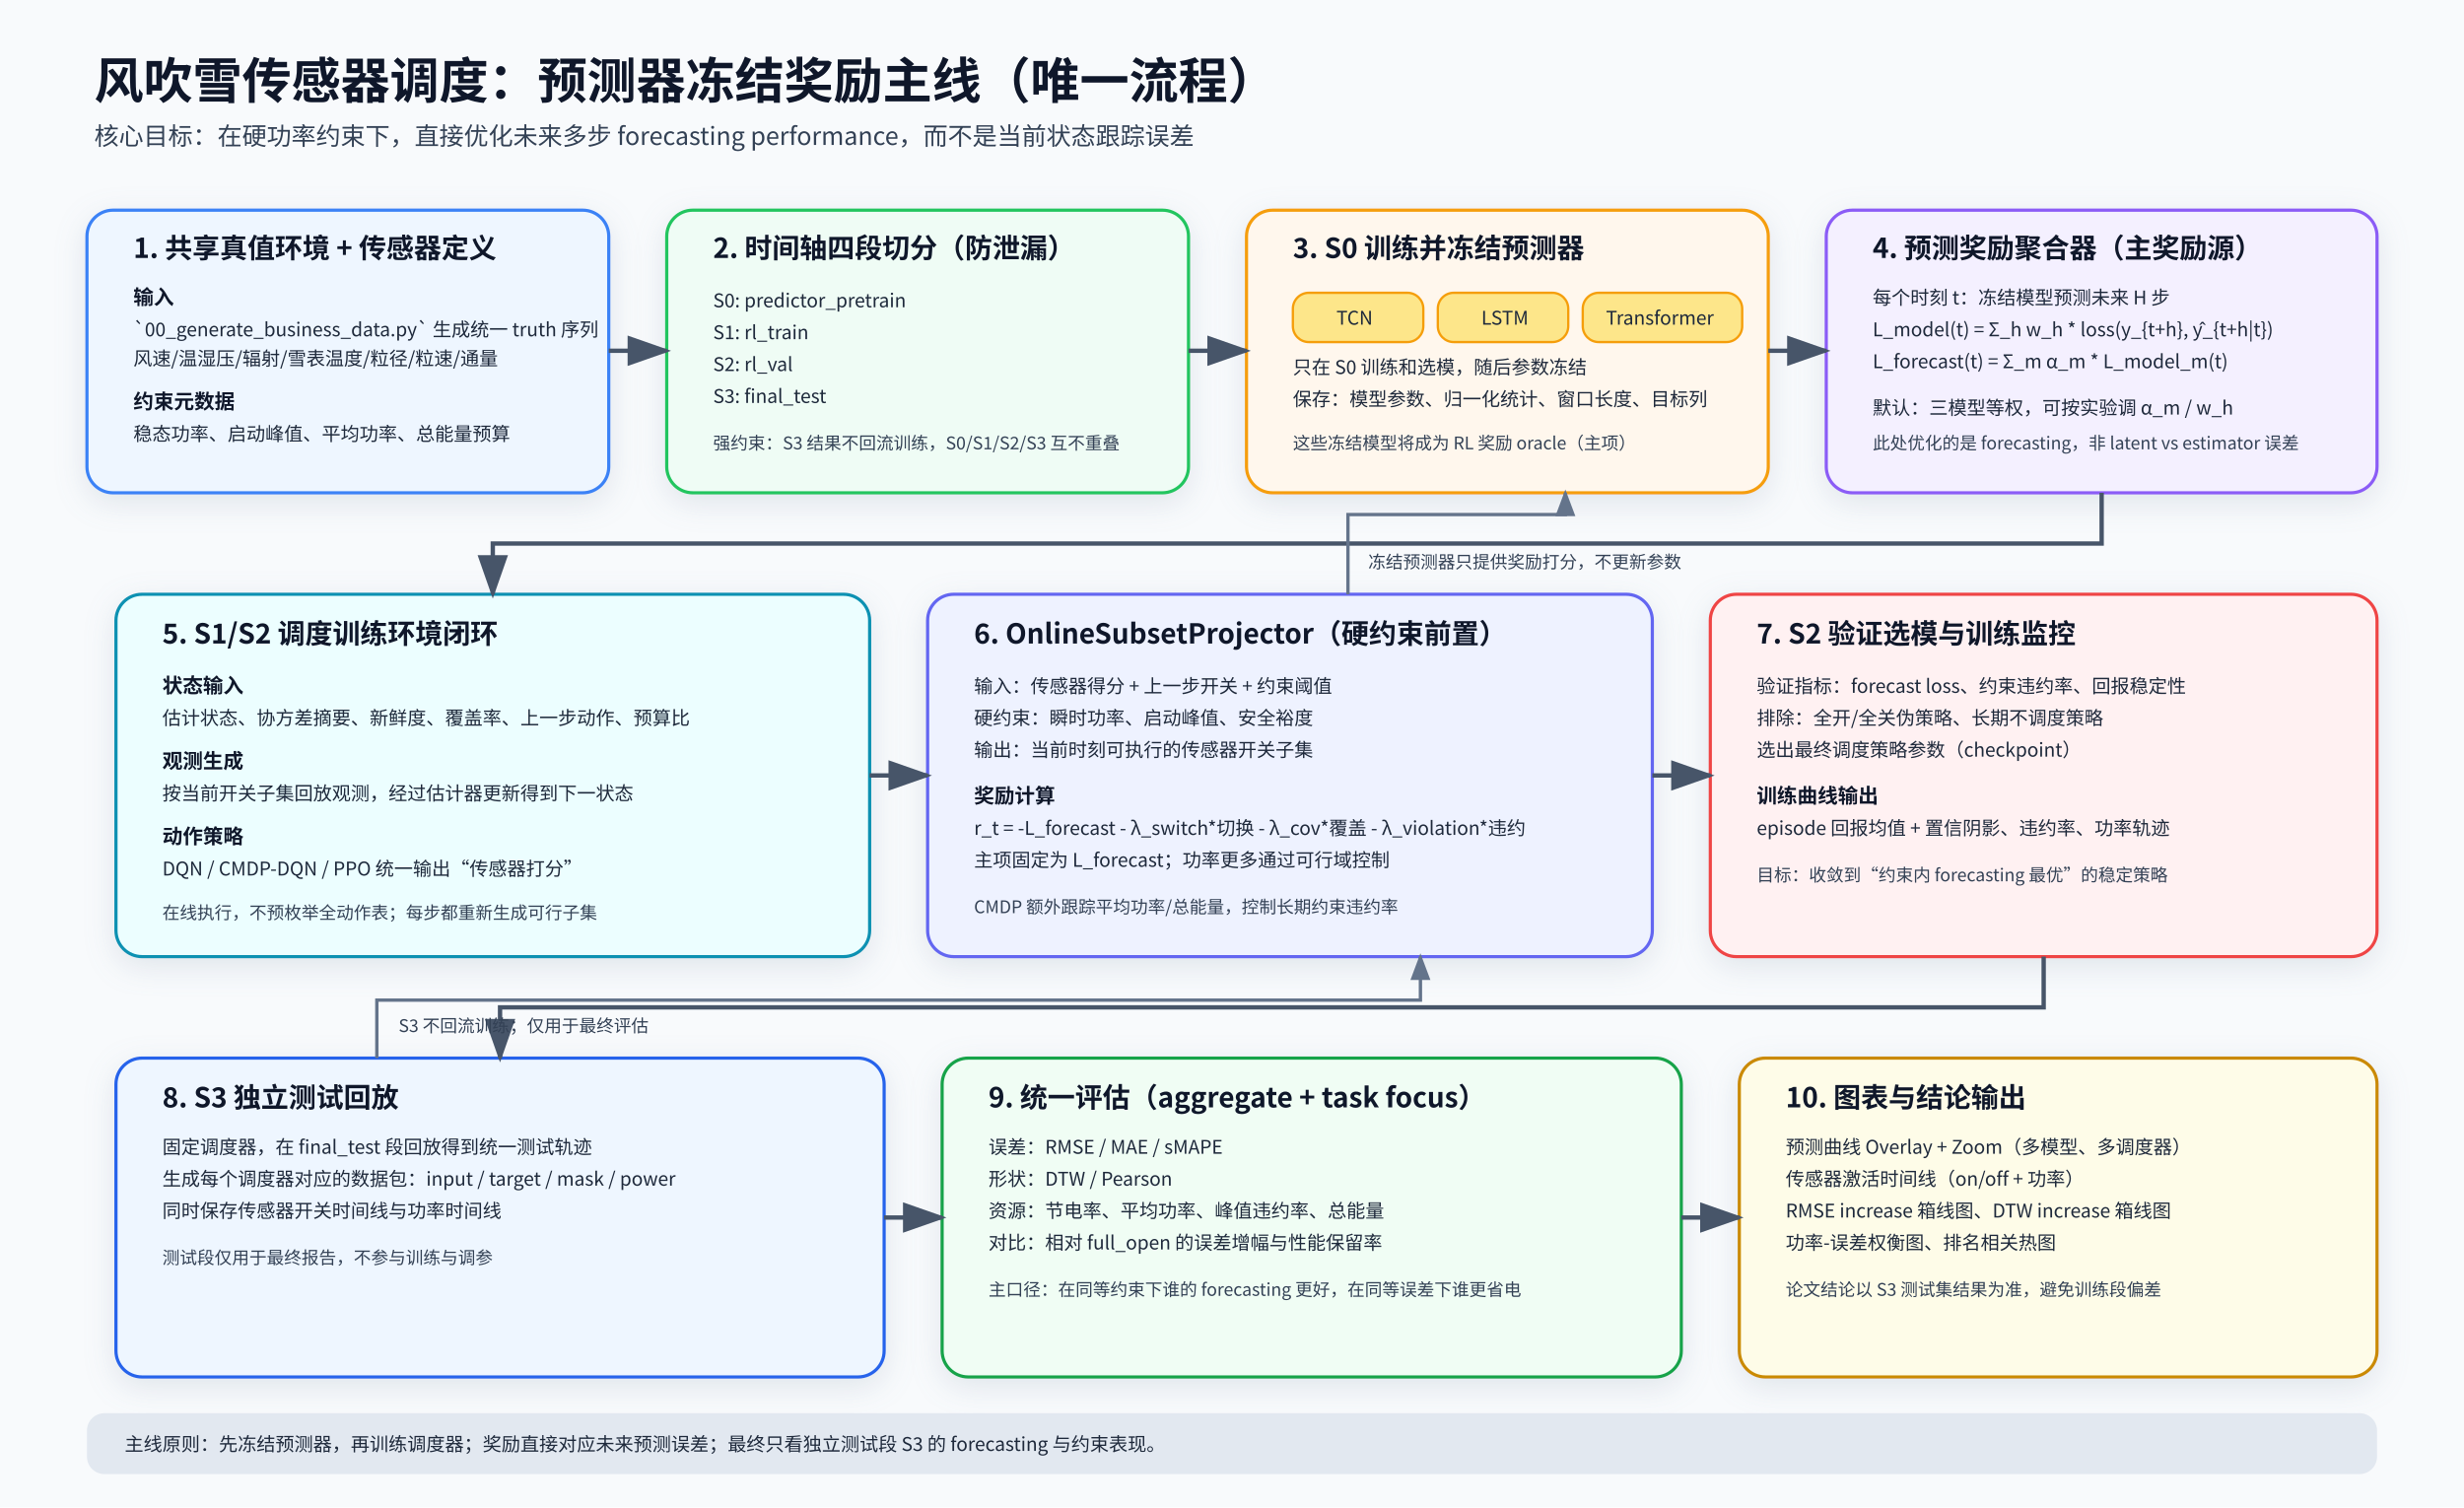
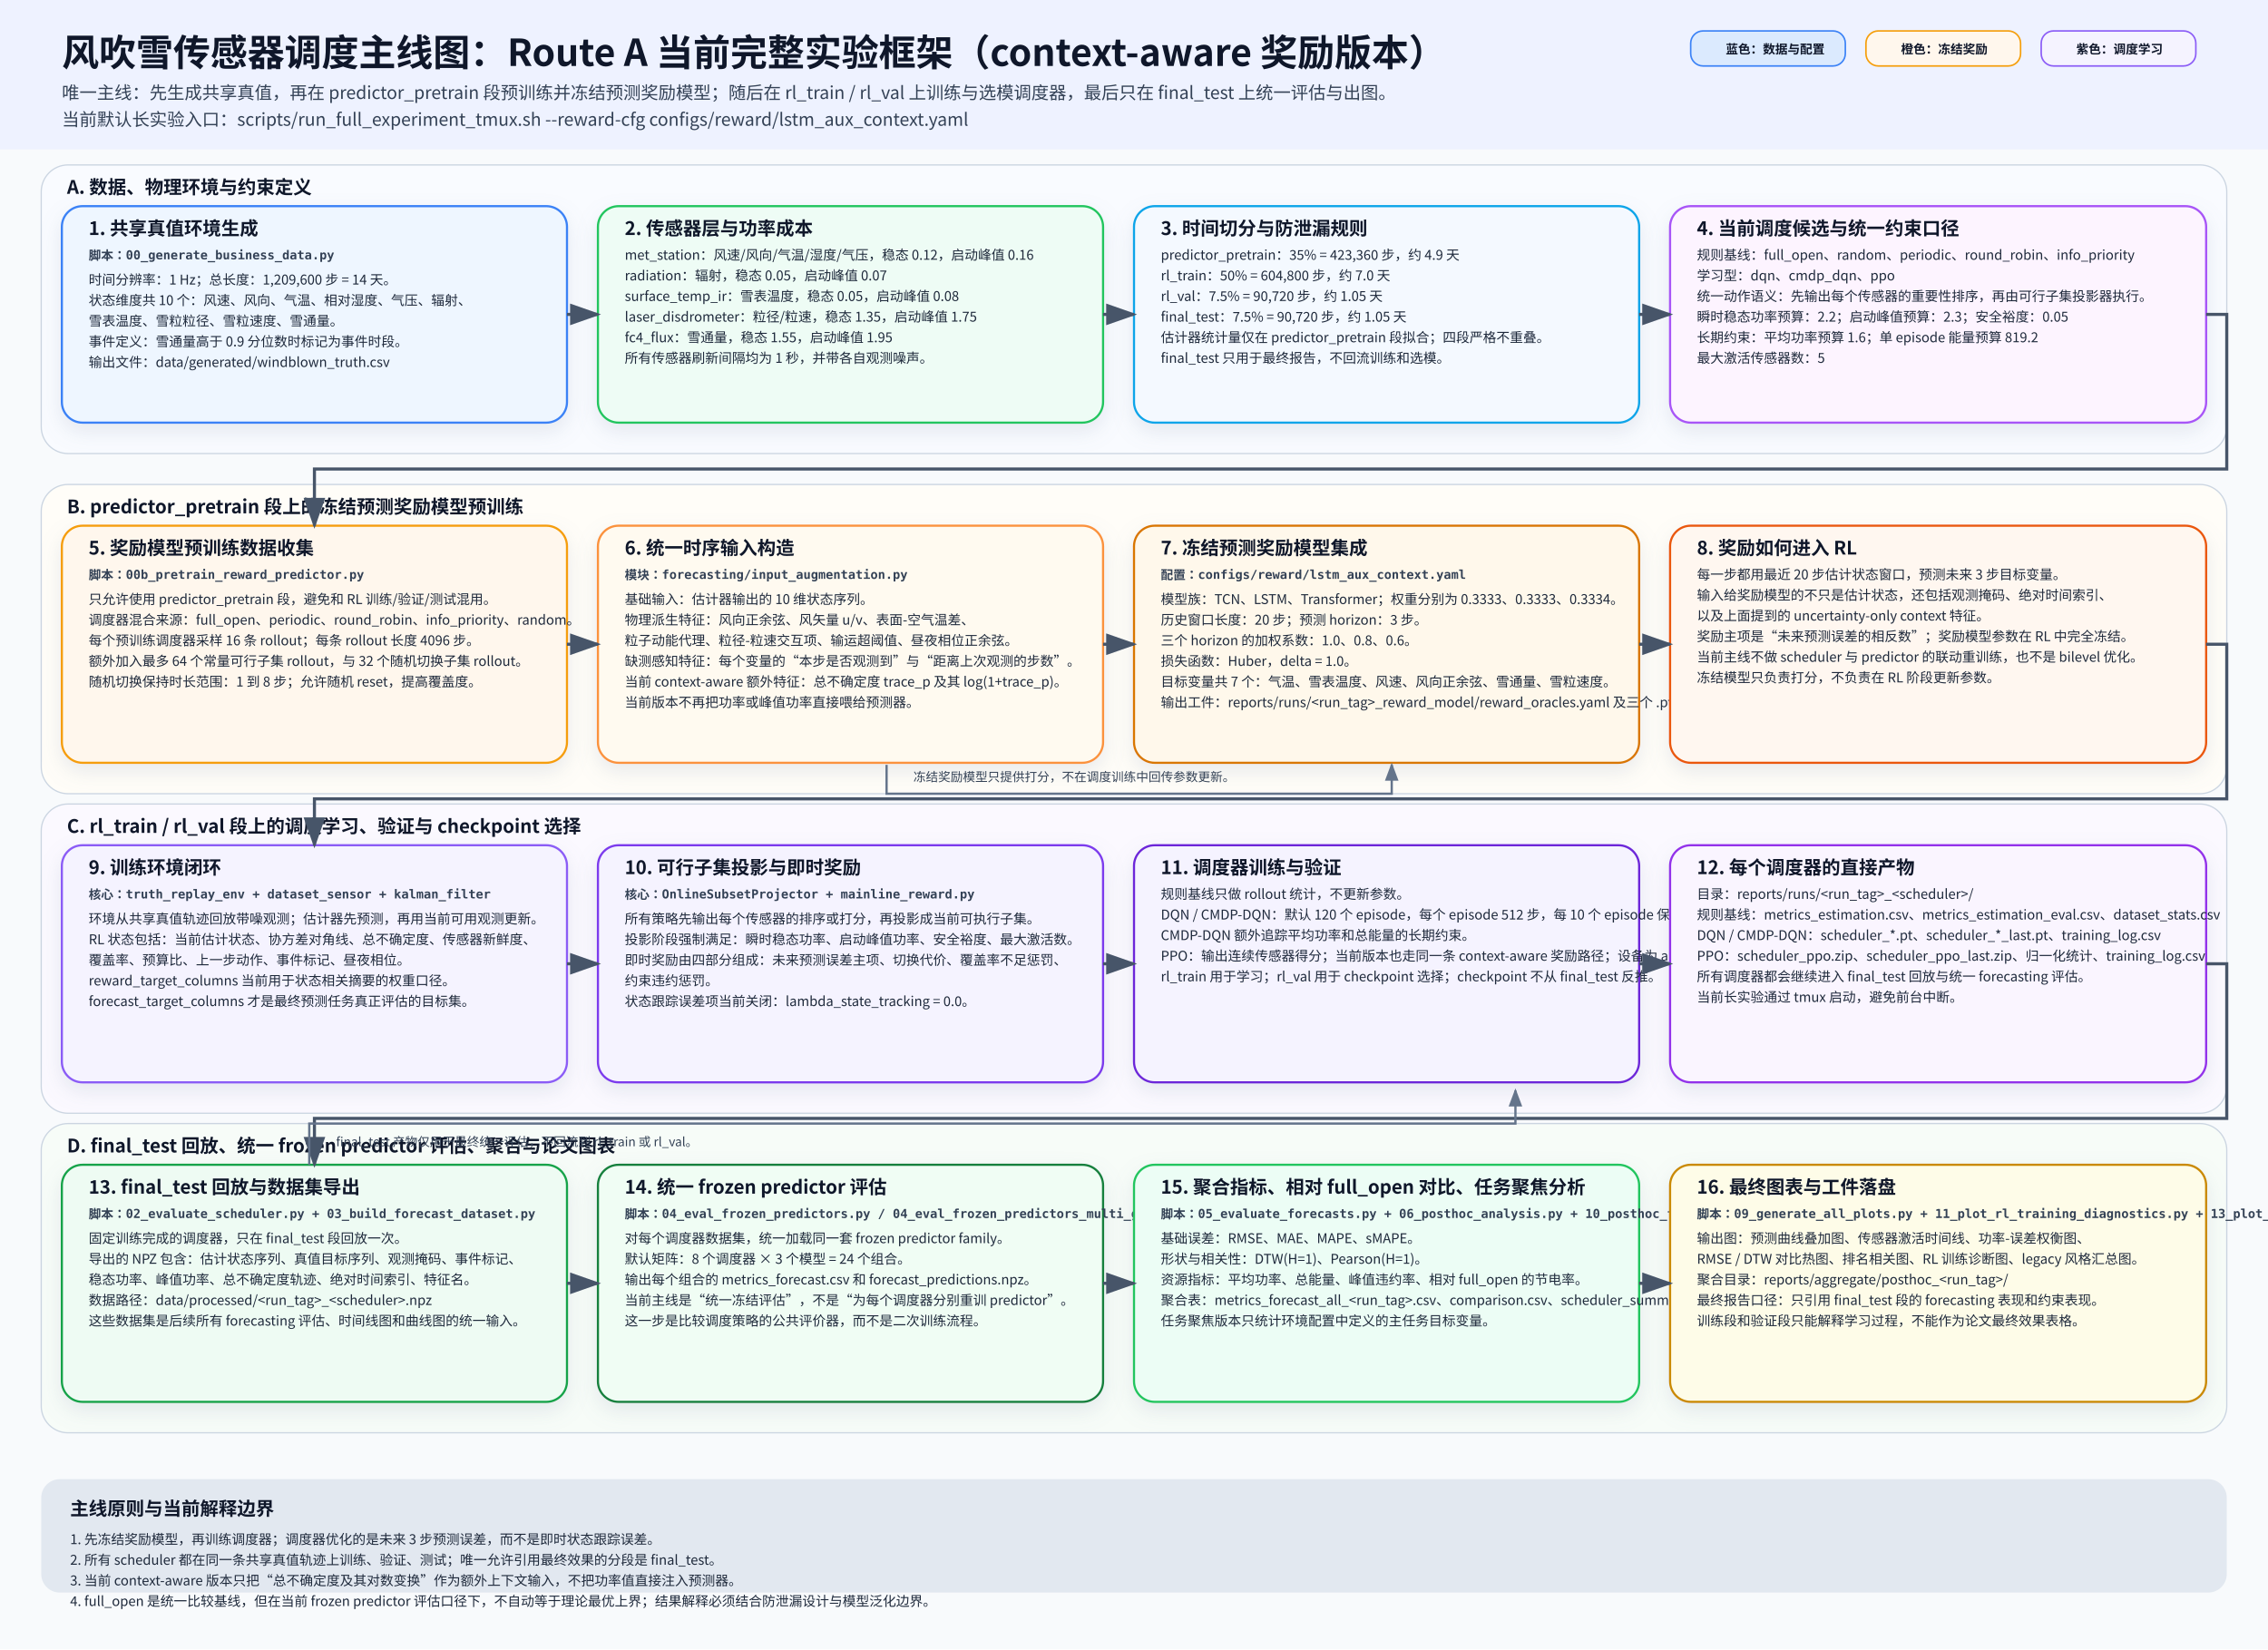
- <svg xmlns="http://www.w3.org/2000/svg" width="1700" height="1040" viewBox="0 0 1700 1040">
+ <svg xmlns="http://www.w3.org/2000/svg" width="2200" height="1600" viewBox="0 0 2200 1600">
  <defs>
    <style>
-       .title { font: 700 34px 'Noto Sans CJK SC', 'Microsoft YaHei', 'PingFang SC', sans-serif; fill: #0f172a; }
+       .title { font: 700 36px 'Noto Sans CJK SC', 'Microsoft YaHei', 'PingFang SC', sans-serif; fill: #0f172a; }
      .subtitle { font: 500 17px 'Noto Sans CJK SC', 'Microsoft YaHei', 'PingFang SC', sans-serif; fill: #334155; }
-       .section { font: 700 19px 'Noto Sans CJK SC', 'Microsoft YaHei', 'PingFang SC', sans-serif; fill: #0f172a; }
-       .label { font: 600 14px 'Noto Sans CJK SC', 'Microsoft YaHei', 'PingFang SC', sans-serif; fill: #0f172a; }
-       .small { font: 500 13px 'Noto Sans CJK SC', 'Microsoft YaHei', 'PingFang SC', sans-serif; fill: #1e293b; }
-       .tiny { font: 500 12px 'Noto Sans CJK SC', 'Microsoft YaHei', 'PingFang SC', sans-serif; fill: #334155; }
-       .box { rx: 18; ry: 18; stroke-width: 2.2; }
+       .laneTitle { font: 700 18px 'Noto Sans CJK SC', 'Microsoft YaHei', 'PingFang SC', sans-serif; fill: #0f172a; }
+       .section { font: 700 18px 'Noto Sans CJK SC', 'Microsoft YaHei', 'PingFang SC', sans-serif; fill: #0f172a; }
+       .body { font: 500 13px 'Noto Sans CJK SC', 'Microsoft YaHei', 'PingFang SC', sans-serif; fill: #1e293b; }
+       .small { font: 500 12px 'Noto Sans CJK SC', 'Microsoft YaHei', 'PingFang SC', sans-serif; fill: #334155; }
+       .mono { font: 600 12px 'JetBrains Mono', 'Consolas', monospace; fill: #334155; }
+       .chip { font: 700 12px 'Noto Sans CJK SC', 'Microsoft YaHei', 'PingFang SC', sans-serif; fill: #0f172a; }
+       .box { rx: 20; ry: 20; stroke-width: 2.1; }
+       .lane { rx: 26; ry: 26; stroke-width: 1.2; }
      .arrow { stroke: #475569; stroke-width: 3; fill: none; marker-end: url(#arrowhead); }
-       .arrow2 { stroke: #64748b; stroke-width: 2.3; fill: none; marker-end: url(#arrowhead2); }
+       .arrowSoft { stroke: #64748b; stroke-width: 2.2; fill: none; marker-end: url(#arrowheadSoft); }
    </style>
    <marker id="arrowhead" markerWidth="10" markerHeight="7" refX="9" refY="3.5" orient="auto">
      <polygon points="0 0, 10 3.5, 0 7" fill="#475569" />
    </marker>
-     <marker id="arrowhead2" markerWidth="8" markerHeight="6" refX="7" refY="3" orient="auto">
+     <marker id="arrowheadSoft" markerWidth="8" markerHeight="6" refX="7" refY="3" orient="auto">
      <polygon points="0 0, 8 3, 0 6" fill="#64748b" />
    </marker>
    <filter id="shadow" x="-20%" y="-20%" width="140%" height="140%">
-       <feDropShadow dx="0" dy="6" stdDeviation="10" flood-color="#94a3b8" flood-opacity="0.24" />
+       <feDropShadow dx="0" dy="8" stdDeviation="10" flood-color="#94a3b8" flood-opacity="0.20" />
    </filter>
  </defs>
-   <rect x="0" y="0" width="1700" height="1040" fill="#f8fafc" />
-   <text x="65" y="68" class="title">风吹雪传感器调度：预测器冻结奖励主线（唯一流程）</text>
-   <text x="65" y="100" class="subtitle">核心目标：在硬功率约束下，直接优化未来多步 forecasting performance，而不是当前状态跟踪误差</text>
-   <rect x="60" y="145" width="360" height="195" class="box" fill="#eef6ff" stroke="#3b82f6" filter="url(#shadow)" />
-   <text x="92" y="178" class="section">1. 共享真值环境 + 传感器定义</text>
-   <text x="92" y="210" class="label">输入</text>
-   <text x="92" y="232" class="small">`00_generate_business_data.py` 生成统一 truth 序列</text>
-   <text x="92" y="252" class="small">风速/温湿压/辐射/雪表温度/粒径/粒速/通量</text>
-   <text x="92" y="282" class="label">约束元数据</text>
-   <text x="92" y="304" class="small">稳态功率、启动峰值、平均功率、总能量预算</text>
-   <rect x="460" y="145" width="360" height="195" class="box" fill="#effcf5" stroke="#22c55e" filter="url(#shadow)" />
-   <text x="492" y="178" class="section">2. 时间轴四段切分（防泄漏）</text>
-   <text x="492" y="212" class="small">S0: predictor_pretrain</text>
-   <text x="492" y="234" class="small">S1: rl_train</text>
-   <text x="492" y="256" class="small">S2: rl_val</text>
-   <text x="492" y="278" class="small">S3: final_test</text>
-   <text x="492" y="310" class="tiny">强约束：S3 结果不回流训练，S0/S1/S2/S3 互不重叠</text>
-   <rect x="860" y="145" width="360" height="195" class="box" fill="#fff7ed" stroke="#f59e0b" filter="url(#shadow)" />
-   <text x="892" y="178" class="section">3. S0 训练并冻结预测器</text>
-   <rect x="892" y="202" width="90" height="34" rx="11" fill="#fde68a" stroke="#f59e0b" stroke-width="1.6" />
-   <text x="922" y="224" class="small">TCN</text>
-   <rect x="992" y="202" width="90" height="34" rx="11" fill="#fde68a" stroke="#f59e0b" stroke-width="1.6" />
-   <text x="1022" y="224" class="small">LSTM</text>
-   <rect x="1092" y="202" width="110" height="34" rx="11" fill="#fde68a" stroke="#f59e0b" stroke-width="1.6" />
-   <text x="1108" y="224" class="small">Transformer</text>
-   <text x="892" y="258" class="small">只在 S0 训练和选模，随后参数冻结</text>
-   <text x="892" y="280" class="small">保存：模型参数、归一化统计、窗口长度、目标列</text>
-   <text x="892" y="310" class="tiny">这些冻结模型将成为 RL 奖励 oracle（主项）</text>
-   <rect x="1260" y="145" width="380" height="195" class="box" fill="#f4f0ff" stroke="#8b5cf6" filter="url(#shadow)" />
-   <text x="1292" y="178" class="section">4. 预测奖励聚合器（主奖励源）</text>
-   <text x="1292" y="210" class="small">每个时刻 t：冻结模型预测未来 H 步</text>
-   <text x="1292" y="232" class="small">L_model(t) = Σ_h w_h * loss(y_{t+h}, ŷ_{t+h|t})</text>
-   <text x="1292" y="254" class="small">L_forecast(t) = Σ_m α_m * L_model_m(t)</text>
-   <text x="1292" y="286" class="small">默认：三模型等权，可按实验调 α_m / w_h</text>
-   <text x="1292" y="310" class="tiny">此处优化的是 forecasting，非 latent vs estimator 误差</text>
-   <rect x="80" y="410" width="520" height="250" class="box" fill="#ecfeff" stroke="#0891b2" filter="url(#shadow)" />
-   <text x="112" y="444" class="section">5. S1/S2 调度训练环境闭环</text>
-   <text x="112" y="478" class="label">状态输入</text>
-   <text x="112" y="500" class="small">估计状态、协方差摘要、新鲜度、覆盖率、上一步动作、预算比</text>
-   <text x="112" y="530" class="label">观测生成</text>
-   <text x="112" y="552" class="small">按当前开关子集回放观测，经过估计器更新得到下一状态</text>
-   <text x="112" y="582" class="label">动作策略</text>
-   <text x="112" y="604" class="small">DQN / CMDP-DQN / PPO 统一输出“传感器打分”</text>
-   <text x="112" y="634" class="tiny">在线执行，不预枚举全动作表；每步都重新生成可行子集</text>
-   <rect x="640" y="410" width="500" height="250" class="box" fill="#eef2ff" stroke="#6366f1" filter="url(#shadow)" />
-   <text x="672" y="444" class="section">6. OnlineSubsetProjector（硬约束前置）</text>
-   <text x="672" y="478" class="small">输入：传感器得分 + 上一步开关 + 约束阈值</text>
-   <text x="672" y="500" class="small">硬约束：瞬时功率、启动峰值、安全裕度</text>
-   <text x="672" y="522" class="small">输出：当前时刻可执行的传感器开关子集</text>
-   <text x="672" y="554" class="label">奖励计算</text>
-   <text x="672" y="576" class="small">r_t = -L_forecast - λ_switch*切换 - λ_cov*覆盖 - λ_violation*违约</text>
-   <text x="672" y="598" class="small">主项固定为 L_forecast；功率更多通过可行域控制</text>
-   <text x="672" y="630" class="tiny">CMDP 额外跟踪平均功率/总能量，控制长期约束违约率</text>
-   <rect x="1180" y="410" width="460" height="250" class="box" fill="#fff1f2" stroke="#ef4444" filter="url(#shadow)" />
-   <text x="1212" y="444" class="section">7. S2 验证选模与训练监控</text>
-   <text x="1212" y="478" class="small">验证指标：forecast loss、约束违约率、回报稳定性</text>
-   <text x="1212" y="500" class="small">排除：全开/全关伪策略、长期不调度策略</text>
-   <text x="1212" y="522" class="small">选出最终调度策略参数（checkpoint）</text>
-   <text x="1212" y="554" class="label">训练曲线输出</text>
-   <text x="1212" y="576" class="small">episode 回报均值 + 置信阴影、违约率、功率轨迹</text>
-   <text x="1212" y="608" class="tiny">目标：收敛到“约束内 forecasting 最优”的稳定策略</text>
-   <rect x="80" y="730" width="530" height="220" class="box" fill="#eef6ff" stroke="#2563eb" filter="url(#shadow)" />
-   <text x="112" y="764" class="section">8. S3 独立测试回放</text>
-   <text x="112" y="796" class="small">固定调度器，在 final_test 段回放得到统一测试轨迹</text>
-   <text x="112" y="818" class="small">生成每个调度器对应的数据包：input / target / mask / power</text>
-   <text x="112" y="840" class="small">同时保存传感器开关时间线与功率时间线</text>
-   <text x="112" y="872" class="tiny">测试段仅用于最终报告，不参与训练与调参</text>
-   <rect x="650" y="730" width="510" height="220" class="box" fill="#f0fdf4" stroke="#16a34a" filter="url(#shadow)" />
-   <text x="682" y="764" class="section">9. 统一评估（aggregate + task focus）</text>
-   <text x="682" y="796" class="small">误差：RMSE / MAE / sMAPE</text>
-   <text x="682" y="818" class="small">形状：DTW / Pearson</text>
-   <text x="682" y="840" class="small">资源：节电率、平均功率、峰值违约率、总能量</text>
-   <text x="682" y="862" class="small">对比：相对 full_open 的误差增幅与性能保留率</text>
-   <text x="682" y="894" class="tiny">主口径：在同等约束下谁的 forecasting 更好，在同等误差下谁更省电</text>
-   <rect x="1200" y="730" width="440" height="220" class="box" fill="#fefce8" stroke="#ca8a04" filter="url(#shadow)" />
-   <text x="1232" y="764" class="section">10. 图表与结论输出</text>
-   <text x="1232" y="796" class="small">预测曲线 Overlay + Zoom（多模型、多调度器）</text>
-   <text x="1232" y="818" class="small">传感器激活时间线（on/off + 功率）</text>
-   <text x="1232" y="840" class="small">RMSE increase 箱线图、DTW increase 箱线图</text>
-   <text x="1232" y="862" class="small">功率-误差权衡图、排名相关热图</text>
-   <text x="1232" y="894" class="tiny">论文结论以 S3 测试集结果为准，避免训练段偏差</text>
-   <path d="M420 242 L460 242" class="arrow" />
-   <path d="M820 242 L860 242" class="arrow" />
-   <path d="M1220 242 L1260 242" class="arrow" />
-   <path d="M1450 340 L1450 375 L340 375 L340 410" class="arrow" />
-   <path d="M600 535 L640 535" class="arrow" />
-   <path d="M1140 535 L1180 535" class="arrow" />
-   <path d="M1410 660 L1410 695 L345 695 L345 730" class="arrow" />
-   <path d="M610 840 L650 840" class="arrow" />
-   <path d="M1160 840 L1200 840" class="arrow" />
-   <path d="M260 730 L260 690 L980 690 L980 660" class="arrow2" />
-   <text x="275" y="712" class="tiny">S3 不回流训练；仅用于最终评估</text>
-   <path d="M930 410 L930 355 L1080 355 L1080 340" class="arrow2" />
-   <text x="944" y="392" class="tiny">冻结预测器只提供奖励打分，不更新参数</text>
-   <rect x="60" y="975" width="1580" height="42" rx="12" fill="#e2e8f0" />
-   <text x="86" y="1001" class="small">主线原则：先冻结预测器，再训练调度器；奖励直接对应未来预测误差；最终只看独立测试段 S3 的 forecasting 与约束表现。</text>
+   <rect x="0" y="0" width="2200" height="1600" fill="#f8fafc" />
+   <rect x="0" y="0" width="2200" height="145" fill="#eef2ff" />
+   <text x="60" y="64" class="title">风吹雪传感器调度主线图：Route A 当前完整实验框架（context-aware 奖励版本）</text>
+   <text x="60" y="96" class="subtitle">唯一主线：先生成共享真值，再在 predictor_pretrain 段预训练并冻结预测奖励模型；随后在 rl_train / rl_val 上训练与选模调度器，最后只在 final_test 上统一评估与出图。</text>
+   <text x="60" y="122" class="subtitle">当前默认长实验入口：scripts/run_full_experiment_tmux.sh --reward-cfg configs/reward/lstm_aux_context.yaml</text>
+   <rect x="1640" y="30" width="150" height="34" rx="12" fill="#dbeafe" stroke="#3b82f6" stroke-width="1.5" />
+   <text x="1674" y="52" class="chip">蓝色：数据与配置</text>
+   <rect x="1810" y="30" width="150" height="34" rx="12" fill="#fff7ed" stroke="#f59e0b" stroke-width="1.5" />
+   <text x="1844" y="52" class="chip">橙色：冻结奖励</text>
+   <rect x="1980" y="30" width="150" height="34" rx="12" fill="#f5f3ff" stroke="#8b5cf6" stroke-width="1.5" />
+   <text x="2014" y="52" class="chip">紫色：调度学习</text>
+   <rect x="40" y="160" width="2120" height="280" class="lane" fill="#f9fbff" stroke="#cbd5e1" />
+   <text x="65" y="188" class="laneTitle">A. 数据、物理环境与约束定义</text>
+   <rect x="60" y="200" width="490" height="210" class="box" fill="#eef6ff" stroke="#3b82f6" filter="url(#shadow)" />
+   <text x="86" y="228" class="section">1. 共享真值环境生成</text>
+   <text x="86" y="252" class="mono">脚本：00_generate_business_data.py</text>
+   <text x="86" y="276" class="body">
+     <tspan x="86" dy="0">时间分辨率：1 Hz；总长度：1,209,600 步 = 14 天。</tspan>
+     <tspan x="86" dy="20">状态维度共 10 个：风速、风向、气温、相对湿度、气压、辐射、</tspan>
+     <tspan x="86" dy="20">雪表温度、雪粒粒径、雪粒速度、雪通量。</tspan>
+     <tspan x="86" dy="20">事件定义：雪通量高于 0.9 分位数时标记为事件时段。</tspan>
+     <tspan x="86" dy="20">输出文件：data/generated/windblown_truth.csv</tspan>
+   </text>
+   <rect x="580" y="200" width="490" height="210" class="box" fill="#eefcf5" stroke="#22c55e" filter="url(#shadow)" />
+   <text x="606" y="228" class="section">2. 传感器层与功率成本</text>
+   <text x="606" y="252" class="body">
+     <tspan x="606" dy="0">met_station：风速/风向/气温/湿度/气压，稳态 0.12，启动峰值 0.16</tspan>
+     <tspan x="606" dy="20">radiation：辐射，稳态 0.05，启动峰值 0.07</tspan>
+     <tspan x="606" dy="20">surface_temp_ir：雪表温度，稳态 0.05，启动峰值 0.08</tspan>
+     <tspan x="606" dy="20">laser_disdrometer：粒径/粒速，稳态 1.35，启动峰值 1.75</tspan>
+     <tspan x="606" dy="20">fc4_flux：雪通量，稳态 1.55，启动峰值 1.95</tspan>
+     <tspan x="606" dy="20">所有传感器刷新间隔均为 1 秒，并带各自观测噪声。</tspan>
+   </text>
+   <rect x="1100" y="200" width="490" height="210" class="box" fill="#f4f9ff" stroke="#0ea5e9" filter="url(#shadow)" />
+   <text x="1126" y="228" class="section">3. 时间切分与防泄漏规则</text>
+   <text x="1126" y="252" class="body">
+     <tspan x="1126" dy="0">predictor_pretrain：35% = 423,360 步，约 4.9 天</tspan>
+     <tspan x="1126" dy="20">rl_train：50% = 604,800 步，约 7.0 天</tspan>
+     <tspan x="1126" dy="20">rl_val：7.5% = 90,720 步，约 1.05 天</tspan>
+     <tspan x="1126" dy="20">final_test：7.5% = 90,720 步，约 1.05 天</tspan>
+     <tspan x="1126" dy="20">估计器统计量仅在 predictor_pretrain 段拟合；四段严格不重叠。</tspan>
+     <tspan x="1126" dy="20">final_test 只用于最终报告，不回流训练和选模。</tspan>
+   </text>
+   <rect x="1620" y="200" width="520" height="210" class="box" fill="#fdf4ff" stroke="#a855f7" filter="url(#shadow)" />
+   <text x="1646" y="228" class="section">4. 当前调度候选与统一约束口径</text>
+   <text x="1646" y="252" class="body">
+     <tspan x="1646" dy="0">规则基线：full_open、random、periodic、round_robin、info_priority</tspan>
+     <tspan x="1646" dy="20">学习型：dqn、cmdp_dqn、ppo</tspan>
+     <tspan x="1646" dy="20">统一动作语义：先输出每个传感器的重要性排序，再由可行子集投影器执行。</tspan>
+     <tspan x="1646" dy="20">瞬时稳态功率预算：2.2；启动峰值预算：2.3；安全裕度：0.05</tspan>
+     <tspan x="1646" dy="20">长期约束：平均功率预算 1.6；单 episode 能量预算 819.2</tspan>
+     <tspan x="1646" dy="20">最大激活传感器数：5</tspan>
+   </text>
+   <rect x="40" y="470" width="2120" height="300" class="lane" fill="#fffdf8" stroke="#cbd5e1" />
+   <text x="65" y="498" class="laneTitle">B. predictor_pretrain 段上的冻结预测奖励模型预训练</text>
+   <rect x="60" y="510" width="490" height="230" class="box" fill="#fff7ed" stroke="#f59e0b" filter="url(#shadow)" />
+   <text x="86" y="538" class="section">5. 奖励模型预训练数据收集</text>
+   <text x="86" y="562" class="mono">脚本：00b_pretrain_reward_predictor.py</text>
+   <text x="86" y="586" class="body">
+     <tspan x="86" dy="0">只允许使用 predictor_pretrain 段，避免和 RL 训练/验证/测试混用。</tspan>
+     <tspan x="86" dy="20">调度器混合来源：full_open、periodic、round_robin、info_priority、random。</tspan>
+     <tspan x="86" dy="20">每个预训练调度器采样 16 条 rollout；每条 rollout 长度 4096 步。</tspan>
+     <tspan x="86" dy="20">额外加入最多 64 个常量可行子集 rollout，与 32 个随机切换子集 rollout。</tspan>
+     <tspan x="86" dy="20">随机切换保持时长范围：1 到 8 步；允许随机 reset，提高覆盖度。</tspan>
+   </text>
+   <rect x="580" y="510" width="490" height="230" class="box" fill="#fffaf0" stroke="#fb923c" filter="url(#shadow)" />
+   <text x="606" y="538" class="section">6. 统一时序输入构造</text>
+   <text x="606" y="562" class="mono">模块：forecasting/input_augmentation.py</text>
+   <text x="606" y="586" class="body">
+     <tspan x="606" dy="0">基础输入：估计器输出的 10 维状态序列。</tspan>
+     <tspan x="606" dy="20">物理派生特征：风向正余弦、风矢量 u/v、表面-空气温差、</tspan>
+     <tspan x="606" dy="20">粒子动能代理、粒径-粒速交互项、输运超阈值、昼夜相位正余弦。</tspan>
+     <tspan x="606" dy="20">缺测感知特征：每个变量的“本步是否观测到”与“距离上次观测的步数”。</tspan>
+     <tspan x="606" dy="20">当前 context-aware 额外特征：总不确定度 trace_p 及其 log(1+trace_p)。</tspan>
+     <tspan x="606" dy="20">当前版本不再把功率或峰值功率直接喂给预测器。</tspan>
+   </text>
+   <rect x="1100" y="510" width="490" height="230" class="box" fill="#fff8eb" stroke="#d97706" filter="url(#shadow)" />
+   <text x="1126" y="538" class="section">7. 冻结预测奖励模型集成</text>
+   <text x="1126" y="562" class="mono">配置：configs/reward/lstm_aux_context.yaml</text>
+   <text x="1126" y="586" class="body">
+     <tspan x="1126" dy="0">模型族：TCN、LSTM、Transformer；权重分别为 0.3333、0.3333、0.3334。</tspan>
+     <tspan x="1126" dy="20">历史窗口长度：20 步；预测 horizon：3 步。</tspan>
+     <tspan x="1126" dy="20">三个 horizon 的加权系数：1.0、0.8、0.6。</tspan>
+     <tspan x="1126" dy="20">损失函数：Huber，delta = 1.0。</tspan>
+     <tspan x="1126" dy="20">目标变量共 7 个：气温、雪表温度、风速、风向正余弦、雪通量、雪粒速度。</tspan>
+     <tspan x="1126" dy="20">输出工件：reports/runs/&lt;run_tag&gt;_reward_model/reward_oracles.yaml 及三个 .pt 文件。</tspan>
+   </text>
+   <rect x="1620" y="510" width="520" height="230" class="box" fill="#fff7f0" stroke="#ea580c" filter="url(#shadow)" />
+   <text x="1646" y="538" class="section">8. 奖励如何进入 RL</text>
+   <text x="1646" y="562" class="body">
+     <tspan x="1646" dy="0">每一步都用最近 20 步估计状态窗口，预测未来 3 步目标变量。</tspan>
+     <tspan x="1646" dy="20">输入给奖励模型的不只是估计状态，还包括观测掩码、绝对时间索引、</tspan>
+     <tspan x="1646" dy="20">以及上面提到的 uncertainty-only context 特征。</tspan>
+     <tspan x="1646" dy="20">奖励主项是“未来预测误差的相反数”；奖励模型参数在 RL 中完全冻结。</tspan>
+     <tspan x="1646" dy="20">当前主线不做 scheduler 与 predictor 的联动重训练，也不是 bilevel 优化。</tspan>
+     <tspan x="1646" dy="20">冻结模型只负责打分，不负责在 RL 阶段更新参数。</tspan>
+   </text>
+   <rect x="40" y="780" width="2120" height="300" class="lane" fill="#fbf9ff" stroke="#cbd5e1" />
+   <text x="65" y="808" class="laneTitle">C. rl_train / rl_val 段上的调度学习、验证与 checkpoint 选择</text>
+   <rect x="60" y="820" width="490" height="230" class="box" fill="#f5f3ff" stroke="#8b5cf6" filter="url(#shadow)" />
+   <text x="86" y="848" class="section">9. 训练环境闭环</text>
+   <text x="86" y="872" class="mono">核心：truth_replay_env + dataset_sensor + kalman_filter</text>
+   <text x="86" y="896" class="body">
+     <tspan x="86" dy="0">环境从共享真值轨迹回放带噪观测；估计器先预测，再用当前可用观测更新。</tspan>
+     <tspan x="86" dy="20">RL 状态包括：当前估计状态、协方差对角线、总不确定度、传感器新鲜度、</tspan>
+     <tspan x="86" dy="20">覆盖率、预算比、上一步动作、事件标记、昼夜相位。</tspan>
+     <tspan x="86" dy="20">reward_target_columns 当前用于状态相关摘要的权重口径。</tspan>
+     <tspan x="86" dy="20">forecast_target_columns 才是最终预测任务真正评估的目标集。</tspan>
+   </text>
+   <rect x="580" y="820" width="490" height="230" class="box" fill="#f5f3ff" stroke="#7c3aed" filter="url(#shadow)" />
+   <text x="606" y="848" class="section">10. 可行子集投影与即时奖励</text>
+   <text x="606" y="872" class="mono">核心：OnlineSubsetProjector + mainline_reward.py</text>
+   <text x="606" y="896" class="body">
+     <tspan x="606" dy="0">所有策略先输出每个传感器的排序或打分，再投影成当前可执行子集。</tspan>
+     <tspan x="606" dy="20">投影阶段强制满足：瞬时稳态功率、启动峰值功率、安全裕度、最大激活数。</tspan>
+     <tspan x="606" dy="20">即时奖励由四部分组成：未来预测误差主项、切换代价、覆盖率不足惩罚、</tspan>
+     <tspan x="606" dy="20">约束违约惩罚。</tspan>
+     <tspan x="606" dy="20">状态跟踪误差项当前关闭：lambda_state_tracking = 0.0。</tspan>
+   </text>
+   <rect x="1100" y="820" width="490" height="230" class="box" fill="#f5f3ff" stroke="#6d28d9" filter="url(#shadow)" />
+   <text x="1126" y="848" class="section">11. 调度器训练与验证</text>
+   <text x="1126" y="872" class="body">
+     <tspan x="1126" dy="0">规则基线只做 rollout 统计，不更新参数。</tspan>
+     <tspan x="1126" dy="20">DQN / CMDP-DQN：默认 120 个 episode，每个 episode 512 步，每 10 个 episode 保存一次。</tspan>
+     <tspan x="1126" dy="20">CMDP-DQN 额外追踪平均功率和总能量的长期约束。</tspan>
+     <tspan x="1126" dy="20">PPO：输出连续传感器得分；当前版本也走同一条 context-aware 奖励路径；设备为 auto。</tspan>
+     <tspan x="1126" dy="20">rl_train 用于学习；rl_val 用于 checkpoint 选择；checkpoint 不从 final_test 反推。</tspan>
+   </text>
+   <rect x="1620" y="820" width="520" height="230" class="box" fill="#faf5ff" stroke="#9333ea" filter="url(#shadow)" />
+   <text x="1646" y="848" class="section">12. 每个调度器的直接产物</text>
+   <text x="1646" y="872" class="body">
+     <tspan x="1646" dy="0">目录：reports/runs/&lt;run_tag&gt;_&lt;scheduler&gt;/</tspan>
+     <tspan x="1646" dy="20">规则基线：metrics_estimation.csv、metrics_estimation_eval.csv、dataset_stats.csv</tspan>
+     <tspan x="1646" dy="20">DQN / CMDP-DQN：scheduler_*.pt、scheduler_*_last.pt、training_log.csv</tspan>
+     <tspan x="1646" dy="20">PPO：scheduler_ppo.zip、scheduler_ppo_last.zip、归一化统计、training_log.csv</tspan>
+     <tspan x="1646" dy="20">所有调度器都会继续进入 final_test 回放与统一 forecasting 评估。</tspan>
+     <tspan x="1646" dy="20">当前长实验通过 tmux 启动，避免前台中断。</tspan>
+   </text>
+   <rect x="40" y="1090" width="2120" height="300" class="lane" fill="#f7fcf8" stroke="#cbd5e1" />
+   <text x="65" y="1118" class="laneTitle">D. final_test 回放、统一 frozen predictor 评估、聚合与论文图表</text>
+   <rect x="60" y="1130" width="490" height="230" class="box" fill="#eefbf3" stroke="#16a34a" filter="url(#shadow)" />
+   <text x="86" y="1158" class="section">13. final_test 回放与数据集导出</text>
+   <text x="86" y="1182" class="mono">脚本：02_evaluate_scheduler.py + 03_build_forecast_dataset.py</text>
+   <text x="86" y="1206" class="body">
+     <tspan x="86" dy="0">固定训练完成的调度器，只在 final_test 段回放一次。</tspan>
+     <tspan x="86" dy="20">导出的 NPZ 包含：估计状态序列、真值目标序列、观测掩码、事件标记、</tspan>
+     <tspan x="86" dy="20">稳态功率、峰值功率、总不确定度轨迹、绝对时间索引、特征名。</tspan>
+     <tspan x="86" dy="20">数据路径：data/processed/&lt;run_tag&gt;_&lt;scheduler&gt;.npz</tspan>
+     <tspan x="86" dy="20">这些数据集是后续所有 forecasting 评估、时间线图和曲线图的统一输入。</tspan>
+   </text>
+   <rect x="580" y="1130" width="490" height="230" class="box" fill="#f0fdf4" stroke="#15803d" filter="url(#shadow)" />
+   <text x="606" y="1158" class="section">14. 统一 frozen predictor 评估</text>
+   <text x="606" y="1182" class="mono">脚本：04_eval_frozen_predictors.py / 04_eval_frozen_predictors_multi_gpu.sh</text>
+   <text x="606" y="1206" class="body">
+     <tspan x="606" dy="0">对每个调度器数据集，统一加载同一套 frozen predictor family。</tspan>
+     <tspan x="606" dy="20">默认矩阵：8 个调度器 × 3 个模型 = 24 个组合。</tspan>
+     <tspan x="606" dy="20">输出每个组合的 metrics_forecast.csv 和 forecast_predictions.npz。</tspan>
+     <tspan x="606" dy="20">当前主线是“统一冻结评估”，不是“为每个调度器分别重训 predictor”。</tspan>
+     <tspan x="606" dy="20">这一步是比较调度策略的公共评价器，而不是二次训练流程。</tspan>
+   </text>
+   <rect x="1100" y="1130" width="490" height="230" class="box" fill="#ecfdf5" stroke="#22c55e" filter="url(#shadow)" />
+   <text x="1126" y="1158" class="section">15. 聚合指标、相对 full_open 对比、任务聚焦分析</text>
+   <text x="1126" y="1182" class="mono">脚本：05_evaluate_forecasts.py + 06_posthoc_analysis.py + 10_posthoc_task_focus.py</text>
+   <text x="1126" y="1206" class="body">
+     <tspan x="1126" dy="0">基础误差：RMSE、MAE、MAPE、sMAPE。</tspan>
+     <tspan x="1126" dy="20">形状与相关性：DTW(H=1)、Pearson(H=1)。</tspan>
+     <tspan x="1126" dy="20">资源指标：平均功率、总能量、峰值违约率、相对 full_open 的节电率。</tspan>
+     <tspan x="1126" dy="20">聚合表：metrics_forecast_all_&lt;run_tag&gt;.csv、comparison.csv、scheduler_summary.csv。</tspan>
+     <tspan x="1126" dy="20">任务聚焦版本只统计环境配置中定义的主任务目标变量。</tspan>
+   </text>
+   <rect x="1620" y="1130" width="520" height="230" class="box" fill="#fefce8" stroke="#ca8a04" filter="url(#shadow)" />
+   <text x="1646" y="1158" class="section">16. 最终图表与工件落盘</text>
+   <text x="1646" y="1182" class="mono">脚本：09_generate_all_plots.py + 11_plot_rl_training_diagnostics.py + 13_plot_legacy_style_summaries.py</text>
+   <text x="1646" y="1206" class="body">
+     <tspan x="1646" dy="0">输出图：预测曲线叠加图、传感器激活时间线、功率-误差权衡图、</tspan>
+     <tspan x="1646" dy="20">RMSE / DTW 对比热图、排名相关图、RL 训练诊断图、legacy 风格汇总图。</tspan>
+     <tspan x="1646" dy="20">聚合目录：reports/aggregate/posthoc_&lt;run_tag&gt;/</tspan>
+     <tspan x="1646" dy="20">最终报告口径：只引用 final_test 段的 forecasting 表现和约束表现。</tspan>
+     <tspan x="1646" dy="20">训练段和验证段只能解释学习过程，不能作为论文最终效果表格。</tspan>
+   </text>
+   <path d="M550 305 L580 305" class="arrow" />
+   <path d="M1070 305 L1100 305" class="arrow" />
+   <path d="M1590 305 L1620 305" class="arrow" />
+   <path d="M2140 305 L2160 305 L2160 455 L305 455 L305 510" class="arrow" />
+   <path d="M550 625 L580 625" class="arrow" />
+   <path d="M1070 625 L1100 625" class="arrow" />
+   <path d="M1590 625 L1620 625" class="arrow" />
+   <path d="M2140 625 L2160 625 L2160 775 L305 775 L305 820" class="arrow" />
+   <path d="M550 935 L580 935" class="arrow" />
+   <path d="M1070 935 L1100 935" class="arrow" />
+   <path d="M1590 935 L1620 935" class="arrow" />
+   <path d="M2140 935 L2160 935 L2160 1085 L305 1085 L305 1130" class="arrow" />
+   <path d="M550 1245 L580 1245" class="arrow" />
+   <path d="M1070 1245 L1100 1245" class="arrow" />
+   <path d="M1590 1245 L1620 1245" class="arrow" />
+   <path d="M860 742 L860 770 L1350 770 L1350 742" class="arrowSoft" />
+   <text x="886" y="758" class="small">冻结奖励模型只提供打分，不在调度训练中回传参数更新。</text>
+   <path d="M300 1130 L300 1090 L1470 1090 L1470 1058" class="arrowSoft" />
+   <text x="326" y="1112" class="small">final_test 产物仅用于最终统一评估，不回流到 rl_train 或 rl_val。</text>
+   <rect x="40" y="1435" width="2120" height="110" rx="18" fill="#e2e8f0" />
+   <text x="68" y="1470" class="section">主线原则与当前解释边界</text>
+   <text x="68" y="1498" class="body">
+     <tspan x="68" dy="0">1. 先冻结奖励模型，再训练调度器；调度器优化的是未来 3 步预测误差，而不是即时状态跟踪误差。</tspan>
+     <tspan x="68" dy="20">2. 所有 scheduler 都在同一条共享真值轨迹上训练、验证、测试；唯一允许引用最终效果的分段是 final_test。</tspan>
+     <tspan x="68" dy="20">3. 当前 context-aware 版本只把“总不确定度及其对数变换”作为额外上下文输入，不把功率值直接注入预测器。</tspan>
+     <tspan x="68" dy="20">4. full_open 是统一比较基线，但在当前 frozen predictor 评估口径下，不自动等于理论最优上界；结果解释必须结合防泄漏设计与模型泛化边界。</tspan>
+   </text>
</svg>
